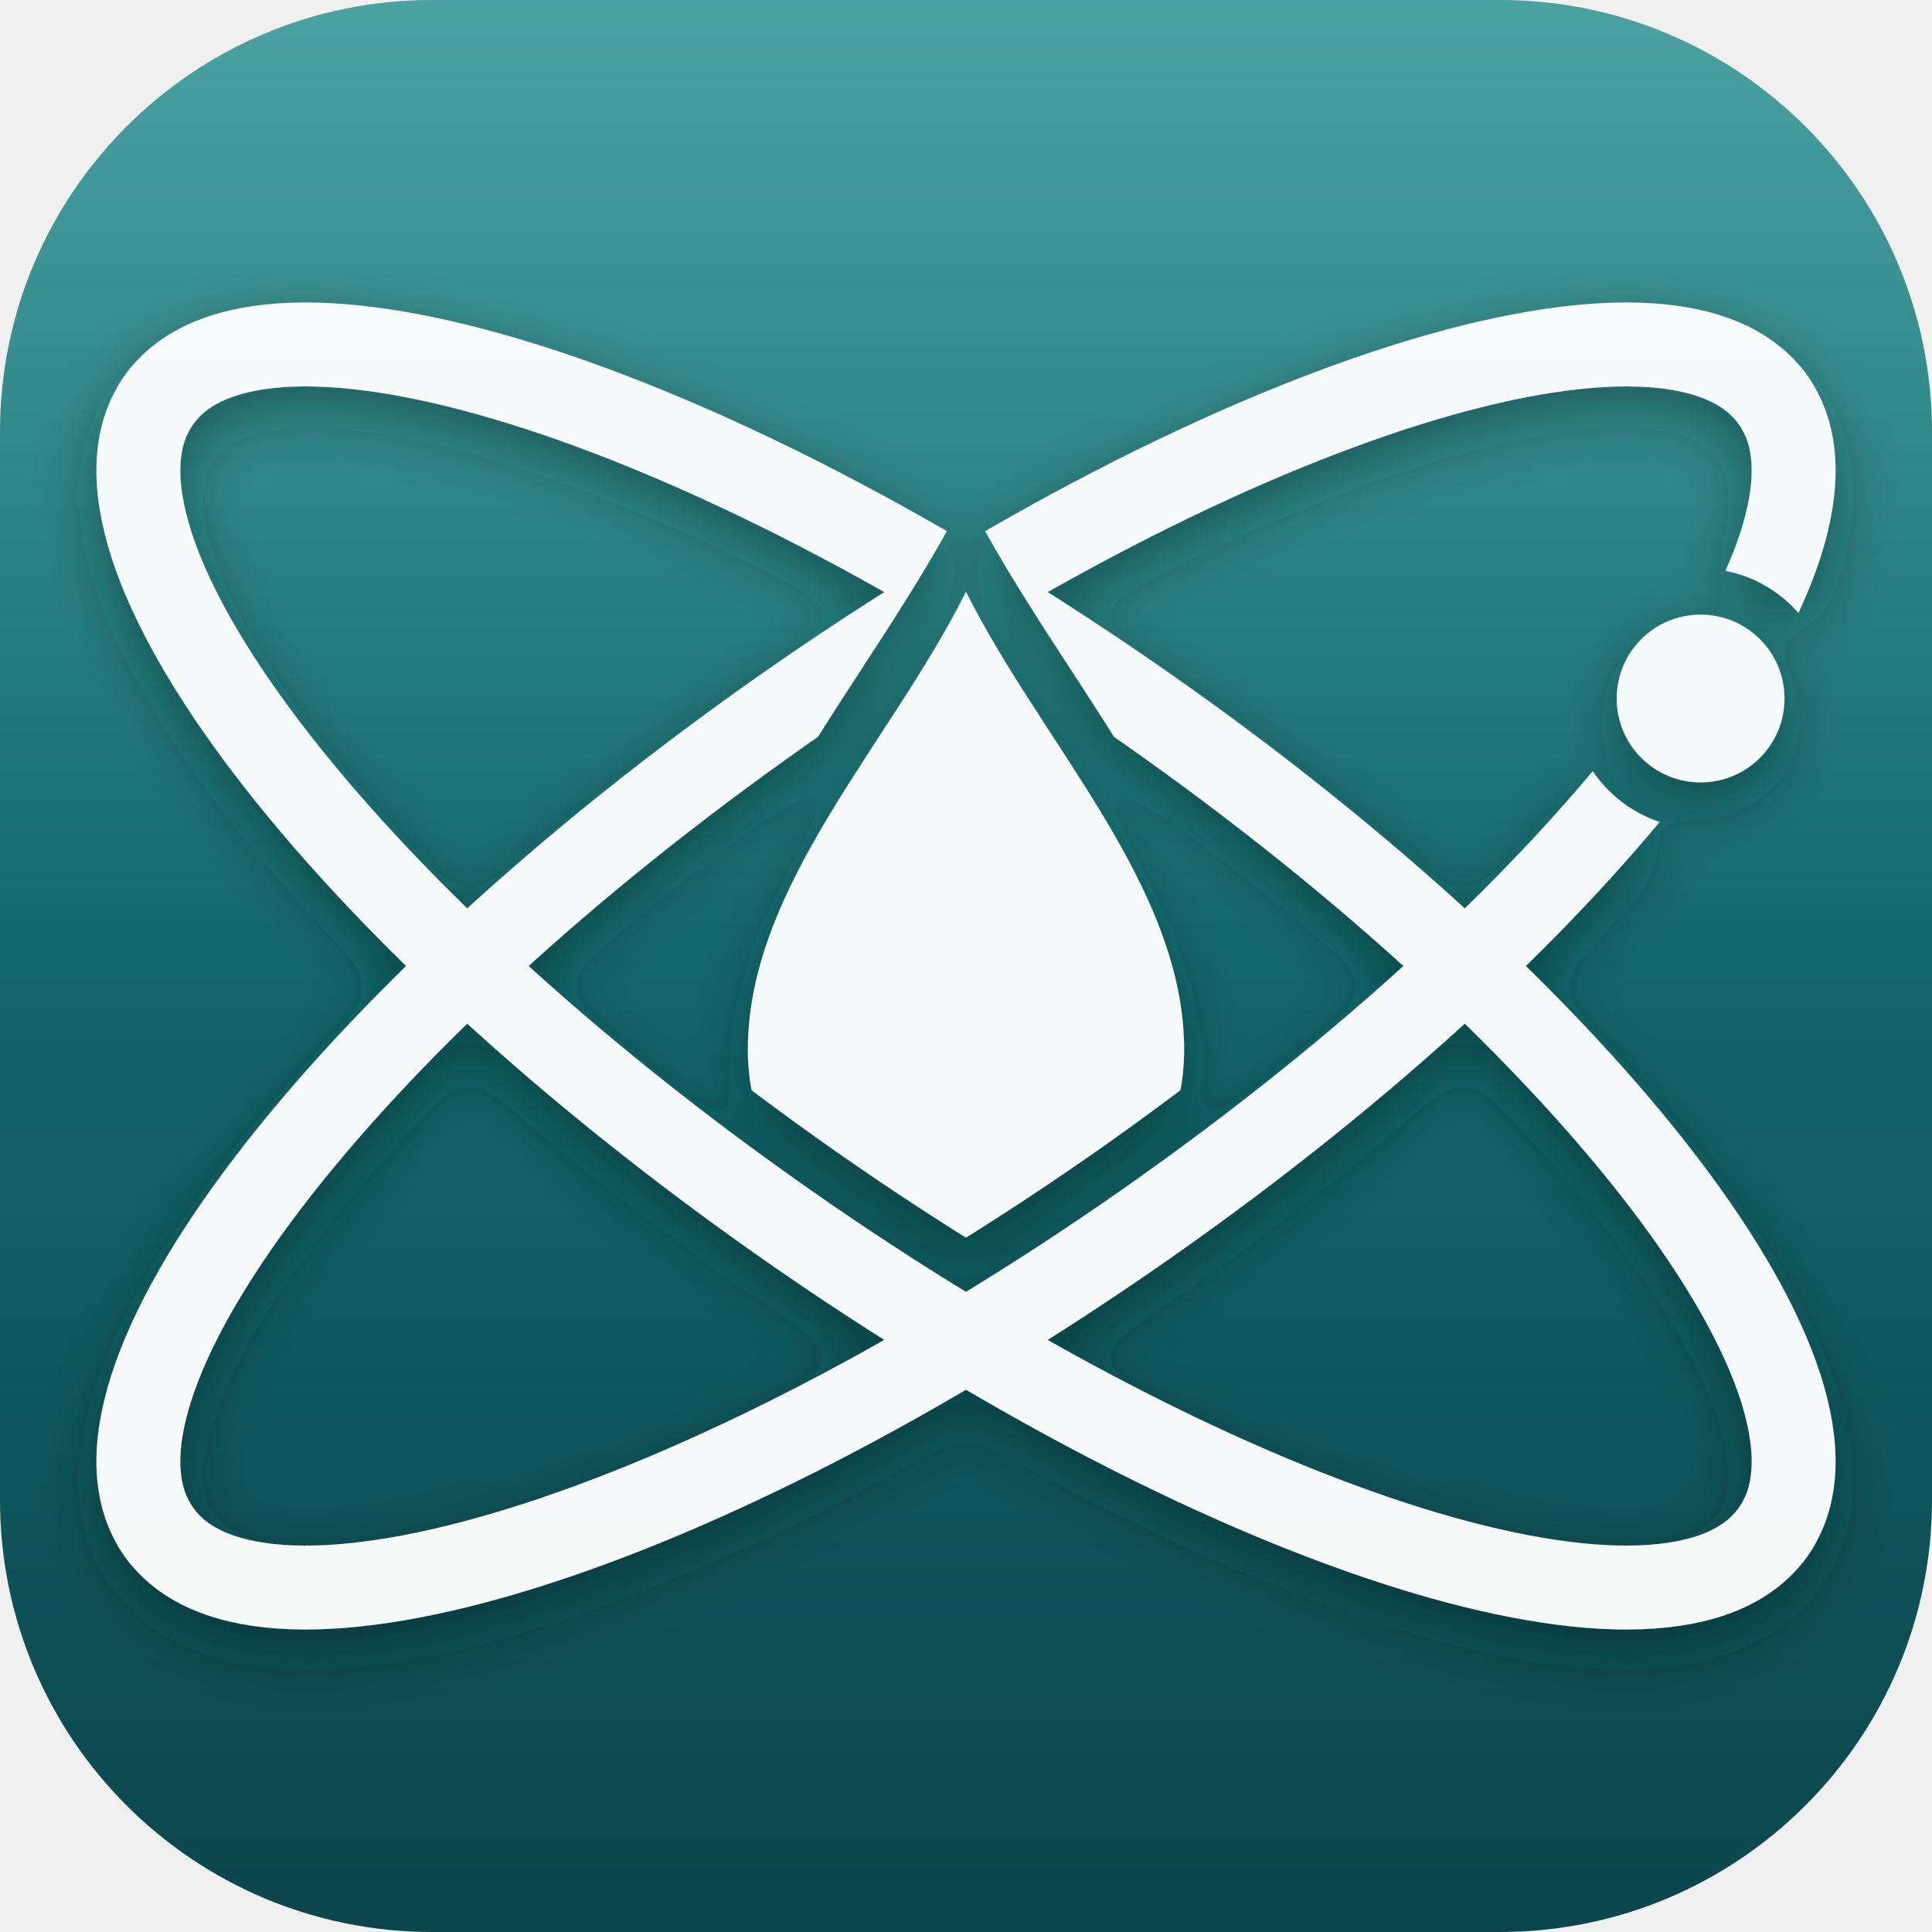
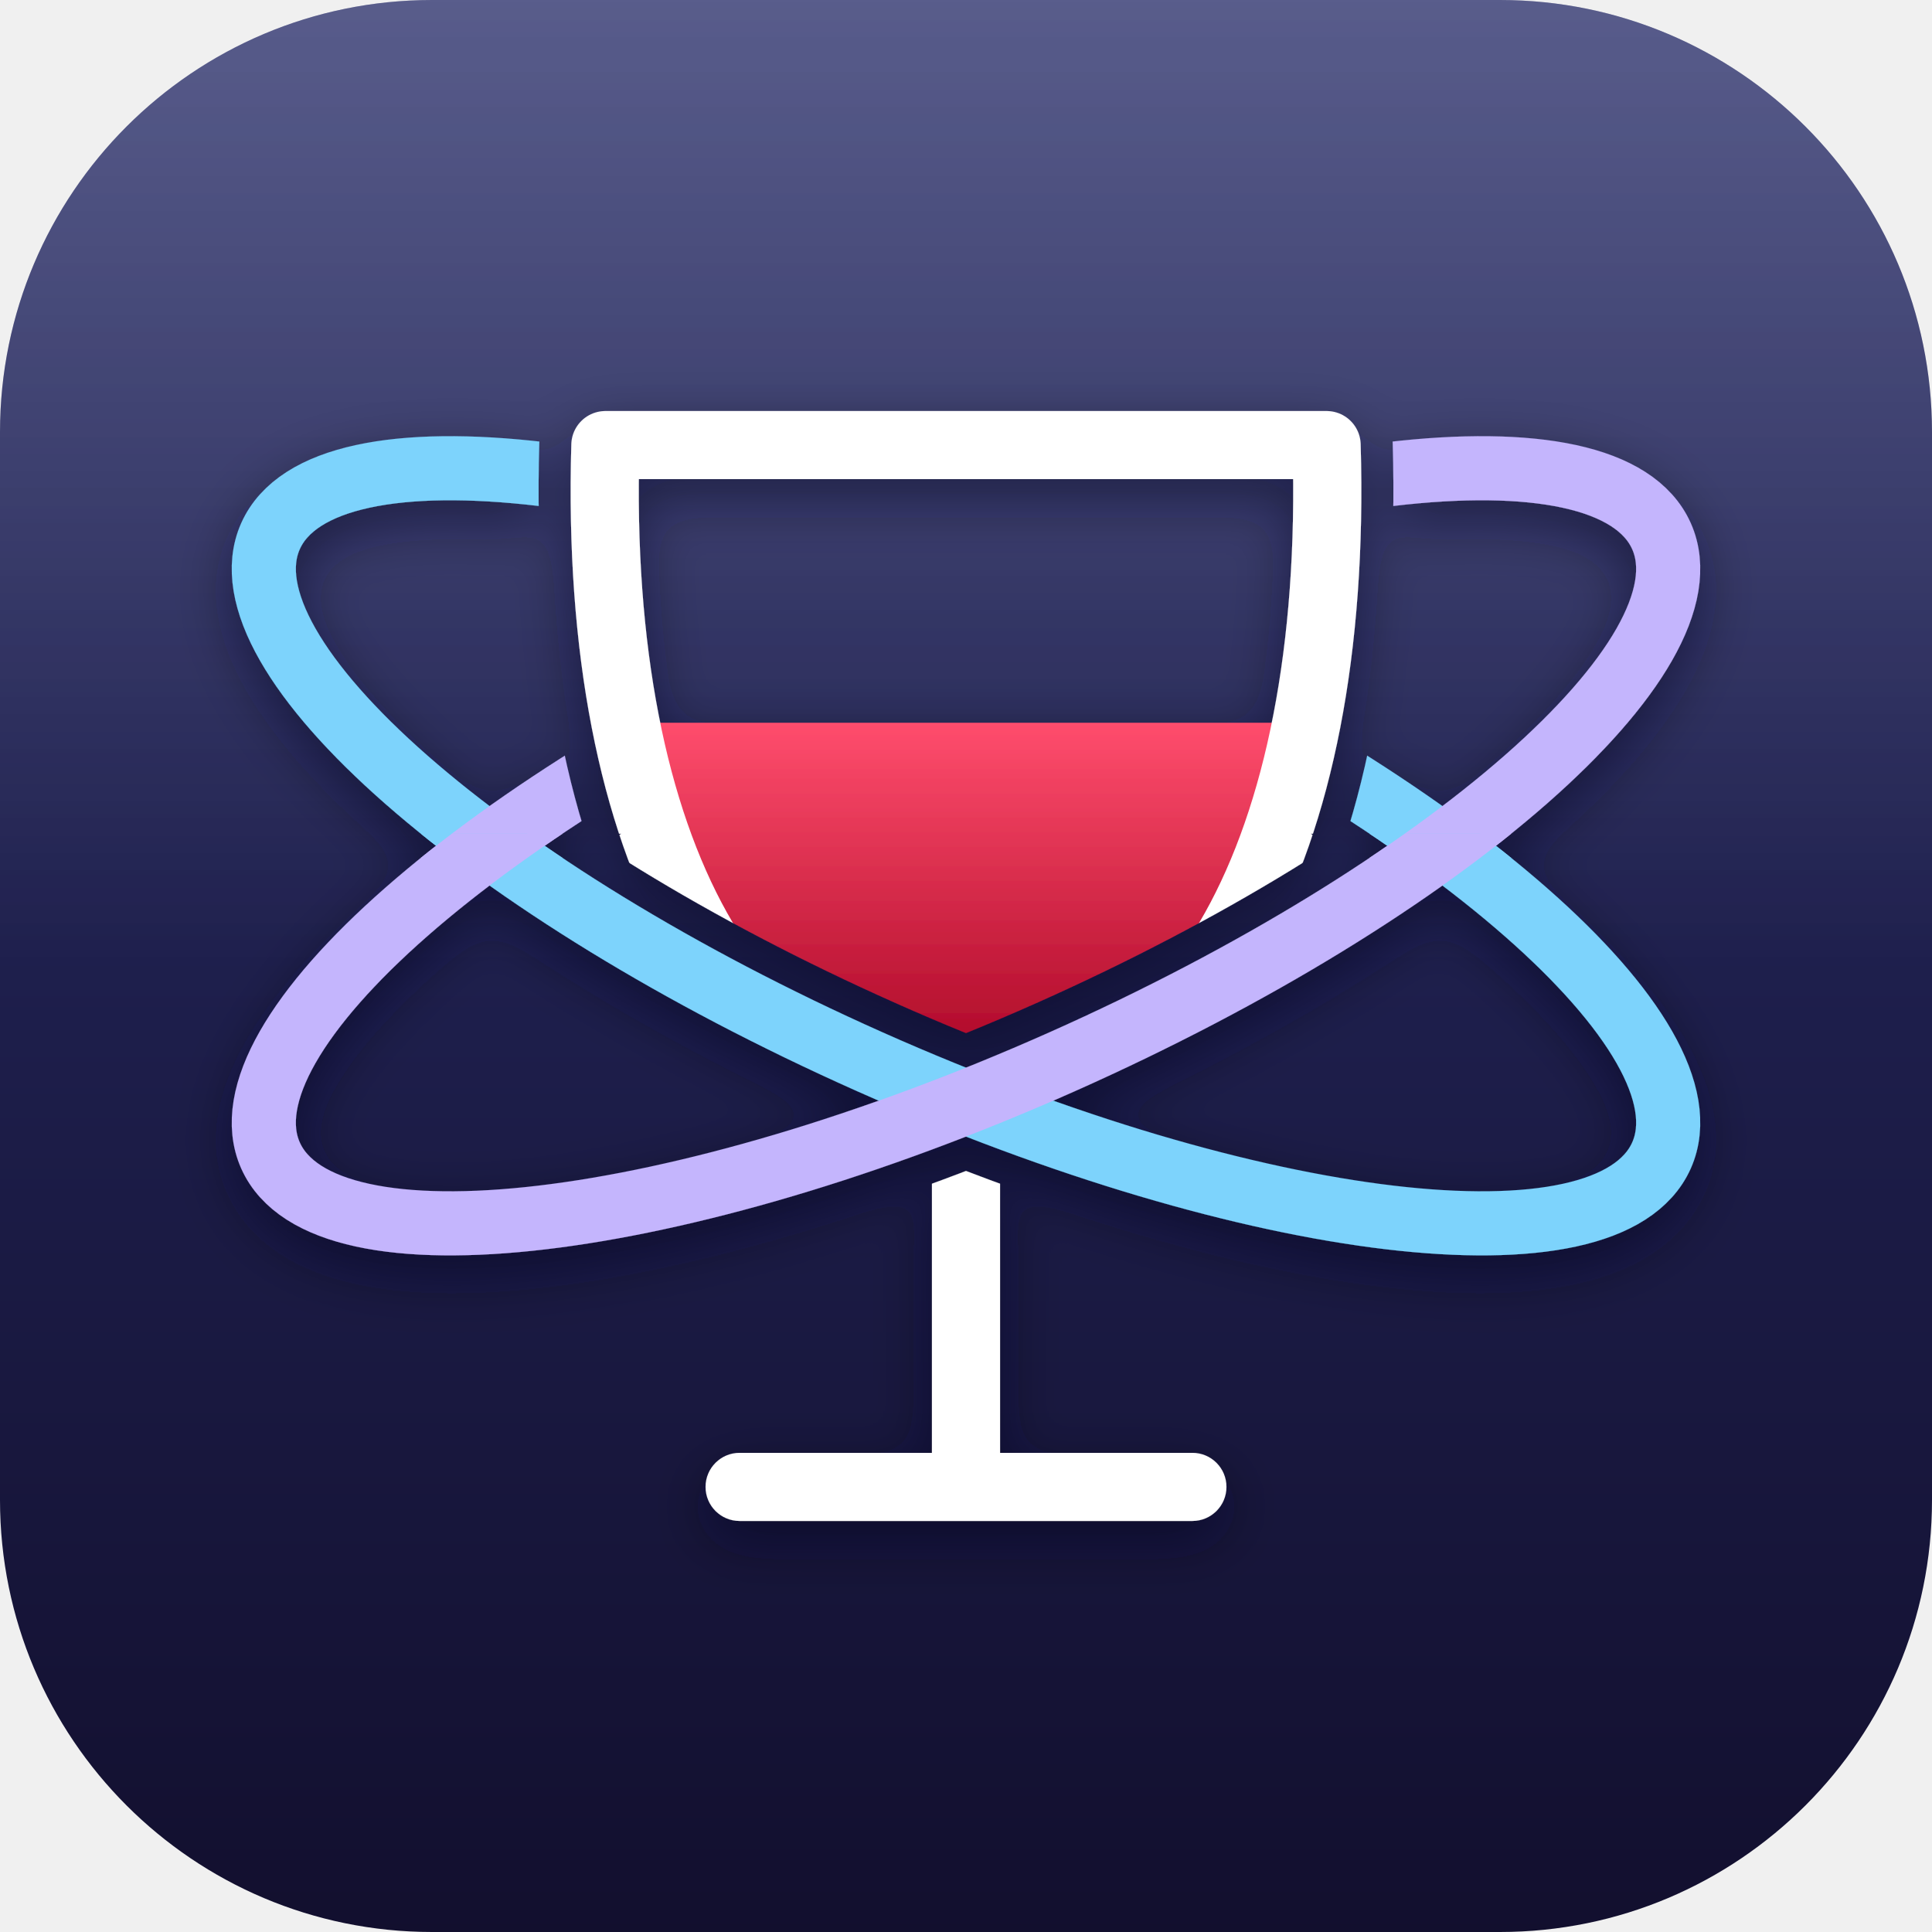
<svg xmlns="http://www.w3.org/2000/svg" viewBox="0 0 1024 1024" role="img" aria-label="Proton-ish">
  <defs>
    <linearGradient id="bg" x1="0" y1="0" x2="0" y2="1">
-       <stop offset="0" stop-color="#1a8787" />
-       <stop offset="1" stop-color="#0c454d" />
+       <stop offset="0" stop-color="#2a2f6b" />
+       <stop offset="1" stop-color="#120f2e" />
    </linearGradient>
    <linearGradient id="sheen" x1="0" y1="0" x2="0" y2="1">
      <stop offset="0" stop-color="#fff" stop-opacity=".22" />
      <stop offset=".5" stop-color="#fff" stop-opacity="0" />
    </linearGradient>
+     <linearGradient id="wine" x1="0" y1="1" x2="0" y2="0">
+       <stop offset="0" stop-color="#ff4d6d" />
+       <stop offset="1" stop-color="#a3001f" />
+     </linearGradient>
    <clipPath id="front">
-       <rect x="-2048" y="-2048" width="4096" height="2054" />
+       <rect x="-2048" y="-2048" width="4096" height="2610" />
    </clipPath>
    <clipPath id="back">
-       <rect x="-2048" y="-6" width="4096" height="2054" />
+       <rect x="-2048" y="550" width="4096" height="2048" />
    </clipPath>
-     <mask id="behind-drop" maskUnits="userSpaceOnUse">
+     <mask id="behind-glass" maskUnits="userSpaceOnUse">
      <rect x="-2048" y="-2048" width="4096" height="4096" fill="#fff" />
-       <path d="M512.00 736.60C556.10 648.40 638.00 566.50 638.00 472.00A126 126 0 0 0 386.00 472.00C386.00 566.50 467.90 648.40 512.00 736.60Z" fill="#000" />
+       <path d="M332.00 756.00H692.00C698.00 551.40 623.60 426.00 512.00 426.00C400.40 426.00 326.00 551.40 332.00 756.00Z" fill="none" stroke="#000" stroke-width="66" stroke-linejoin="round" />
+       <rect x="479.00" y="236.00" width="66.00" height="190.00" fill="#000" />
+       <rect x="366.00" y="203.00" width="292.00" height="66.00" rx="33.00" fill="#000" />
+       <path d="M332.00 756.00H692.00C698.00 551.40 623.60 426.00 512.00 426.00C400.40 426.00 326.00 551.40 332.00 756.00Z" fill="#000" />
    </mask>
-     <mask id="drop-cut" maskUnits="userSpaceOnUse">
+     <mask id="front-cut" maskUnits="userSpaceOnUse">
      <rect x="-2048" y="-2048" width="4096" height="4096" fill="#fff" />
-       <g transform="translate(512.0 512.0) rotate(35)">
-         <ellipse rx="470" ry="150" fill="none" stroke="#000" stroke-width="84" clip-path="url(#front)" />
+       <g clip-path="url(#front)">
+         <ellipse cx="512.0" cy="556" rx="380" ry="118" transform="rotate(-24 512.0 556)" fill="none" stroke="#000" stroke-width="64" />
      </g>
-       <g transform="translate(512.0 512.0) rotate(-35)">
-         <ellipse rx="470" ry="150" fill="none" stroke="#000" stroke-width="84" clip-path="url(#front)" />
+       <g clip-path="url(#front)">
+         <ellipse cx="512.0" cy="556" rx="380" ry="118" transform="rotate(24 512.0 556)" fill="none" stroke="#000" stroke-width="64" />
      </g>
    </mask>
-     <mask id="electron-cut" maskUnits="userSpaceOnUse">
-       <rect x="-2048" y="-2048" width="4096" height="4096" fill="#fff" />
-       <circle cx="862.23" cy="639.53" r="62" fill="#000" />
-     </mask>
    <filter id="shadow" x="-10%" y="-10%" width="120%" height="120%">
-       <feDropShadow dx="0" dy="-10" stdDeviation="14" flood-color="#00242a" flood-opacity=".45" />
+       <feDropShadow dx="0" dy="-10" stdDeviation="14" flood-color="#05041a" flood-opacity=".5" />
    </filter>
  </defs>
  <rect width="1024" height="1024" rx="229" fill="url(#bg)" />
  <rect width="1024" height="1024" rx="229" fill="url(#sheen)" />
-   <g transform="translate(512.0 512.0) scale(1.11171 -1.11171) translate(-512.0 -512.0)" fill="#fff" filter="url(#shadow)" opacity=".96">
-     <g mask="url(#behind-drop)">
-       <g transform="translate(512.0 512.0) rotate(35)">
-         <ellipse rx="470" ry="150" fill="none" stroke="#fff" stroke-width="40" clip-path="url(#back)" />
+   <g transform="translate(512.0 512.0) scale(1.06187 -1.06187) translate(-512.00 -496.00)" filter="url(#shadow)">
+     <g mask="url(#behind-glass)">
+       <g clip-path="url(#back)">
+         <ellipse cx="512.0" cy="556" rx="380" ry="118" transform="rotate(-24 512.0 556)" fill="none" stroke="#7dd3fc" stroke-width="32" />
      </g>
-       <g transform="translate(512.0 512.0) rotate(-35)">
-         <ellipse rx="470" ry="150" fill="none" stroke="#fff" stroke-width="40" clip-path="url(#back)" />
+       <g clip-path="url(#back)">
+         <ellipse cx="512.0" cy="556" rx="380" ry="118" transform="rotate(24 512.0 556)" fill="none" stroke="#c4b5fd" stroke-width="32" />
      </g>
    </g>
-     <path d="M512.00 690.40C548.40 617.60 616.00 550.00 616.00 472.00A104 104 0 0 0 408.00 472.00C408.00 550.00 475.60 617.60 512.00 690.40Z" mask="url(#drop-cut)" />
-     <g mask="url(#electron-cut)">
-       <g transform="translate(512.0 512.0) rotate(35)">
-         <ellipse rx="470" ry="150" fill="none" stroke="#fff" stroke-width="40" clip-path="url(#front)" />
-       </g>
-       <g transform="translate(512.0 512.0) rotate(-35)">
-         <ellipse rx="470" ry="150" fill="none" stroke="#fff" stroke-width="40" clip-path="url(#front)" />
-       </g>
+     <g mask="url(#front-cut)">
+       <path d="M336.81 617.40H687.19C687.19 514.33 620.00 430.00 512.00 430.00C404.00 430.00 336.81 514.33 336.81 617.40Z" fill="url(#wine)" />
+       <path d="M332.00 756.00H692.00C698.00 551.40 623.60 426.00 512.00 426.00C400.40 426.00 326.00 551.40 332.00 756.00Z" fill="none" stroke="#fff" stroke-width="34" stroke-linejoin="round" />
+       <rect x="495.00" y="236.00" width="34.00" height="190.00" fill="#fff" />
+       <rect x="382.00" y="219.00" width="260.00" height="34.00" rx="17.00" fill="#fff" />
    </g>
-     <circle cx="862.23" cy="639.53" r="40" />
+     <g clip-path="url(#front)">
+       <ellipse cx="512.0" cy="556" rx="380" ry="118" transform="rotate(-24 512.0 556)" fill="none" stroke="#7dd3fc" stroke-width="32" />
+     </g>
+     <g clip-path="url(#front)">
+       <ellipse cx="512.0" cy="556" rx="380" ry="118" transform="rotate(24 512.0 556)" fill="none" stroke="#c4b5fd" stroke-width="32" />
+     </g>
  </g>
</svg>
